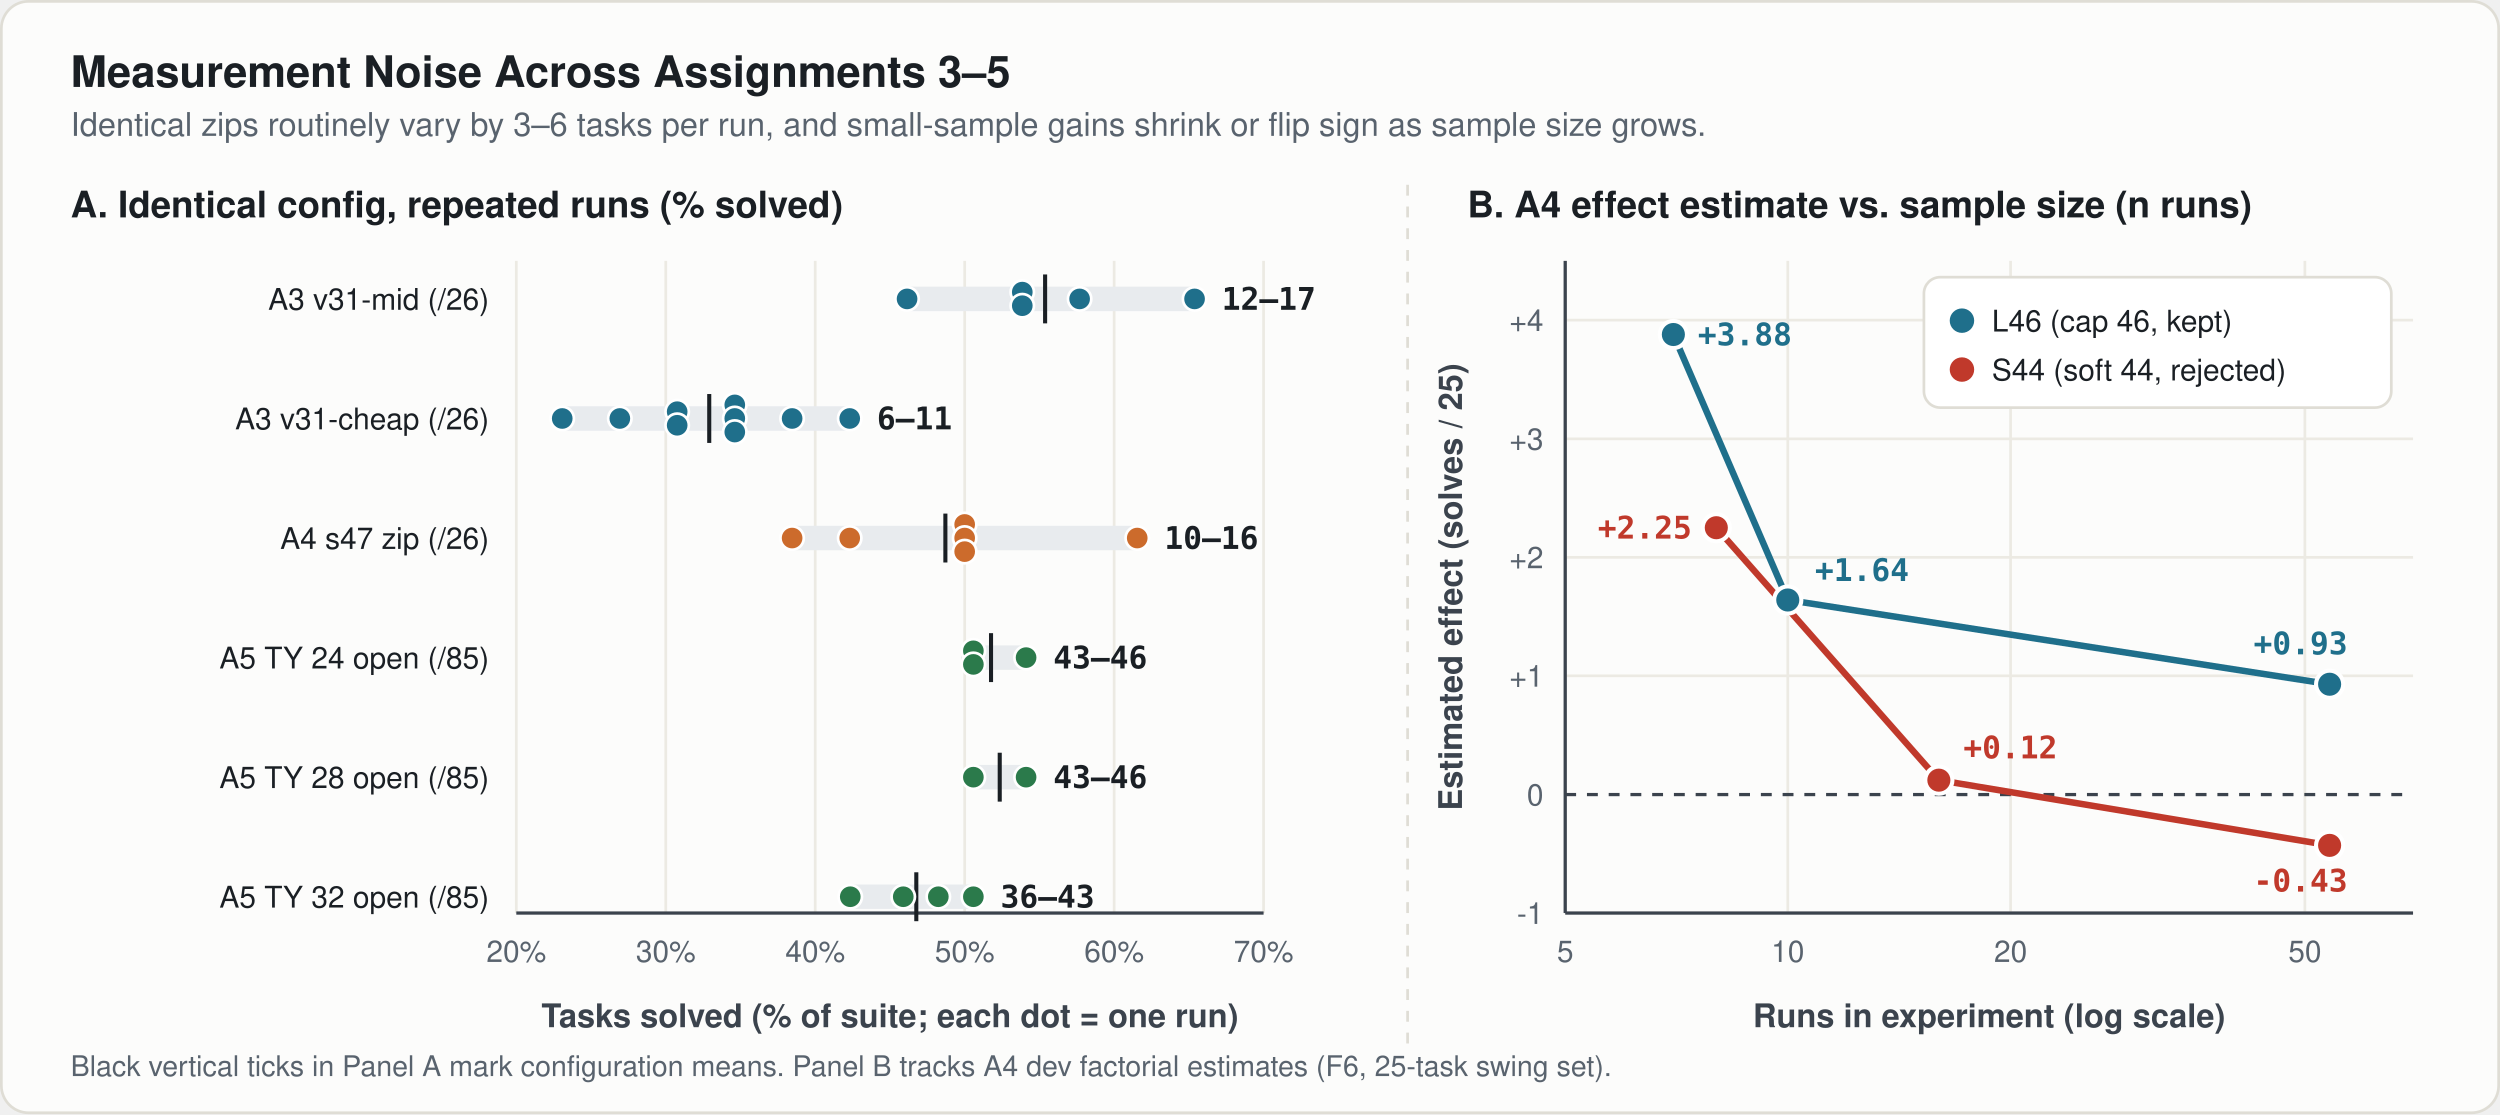
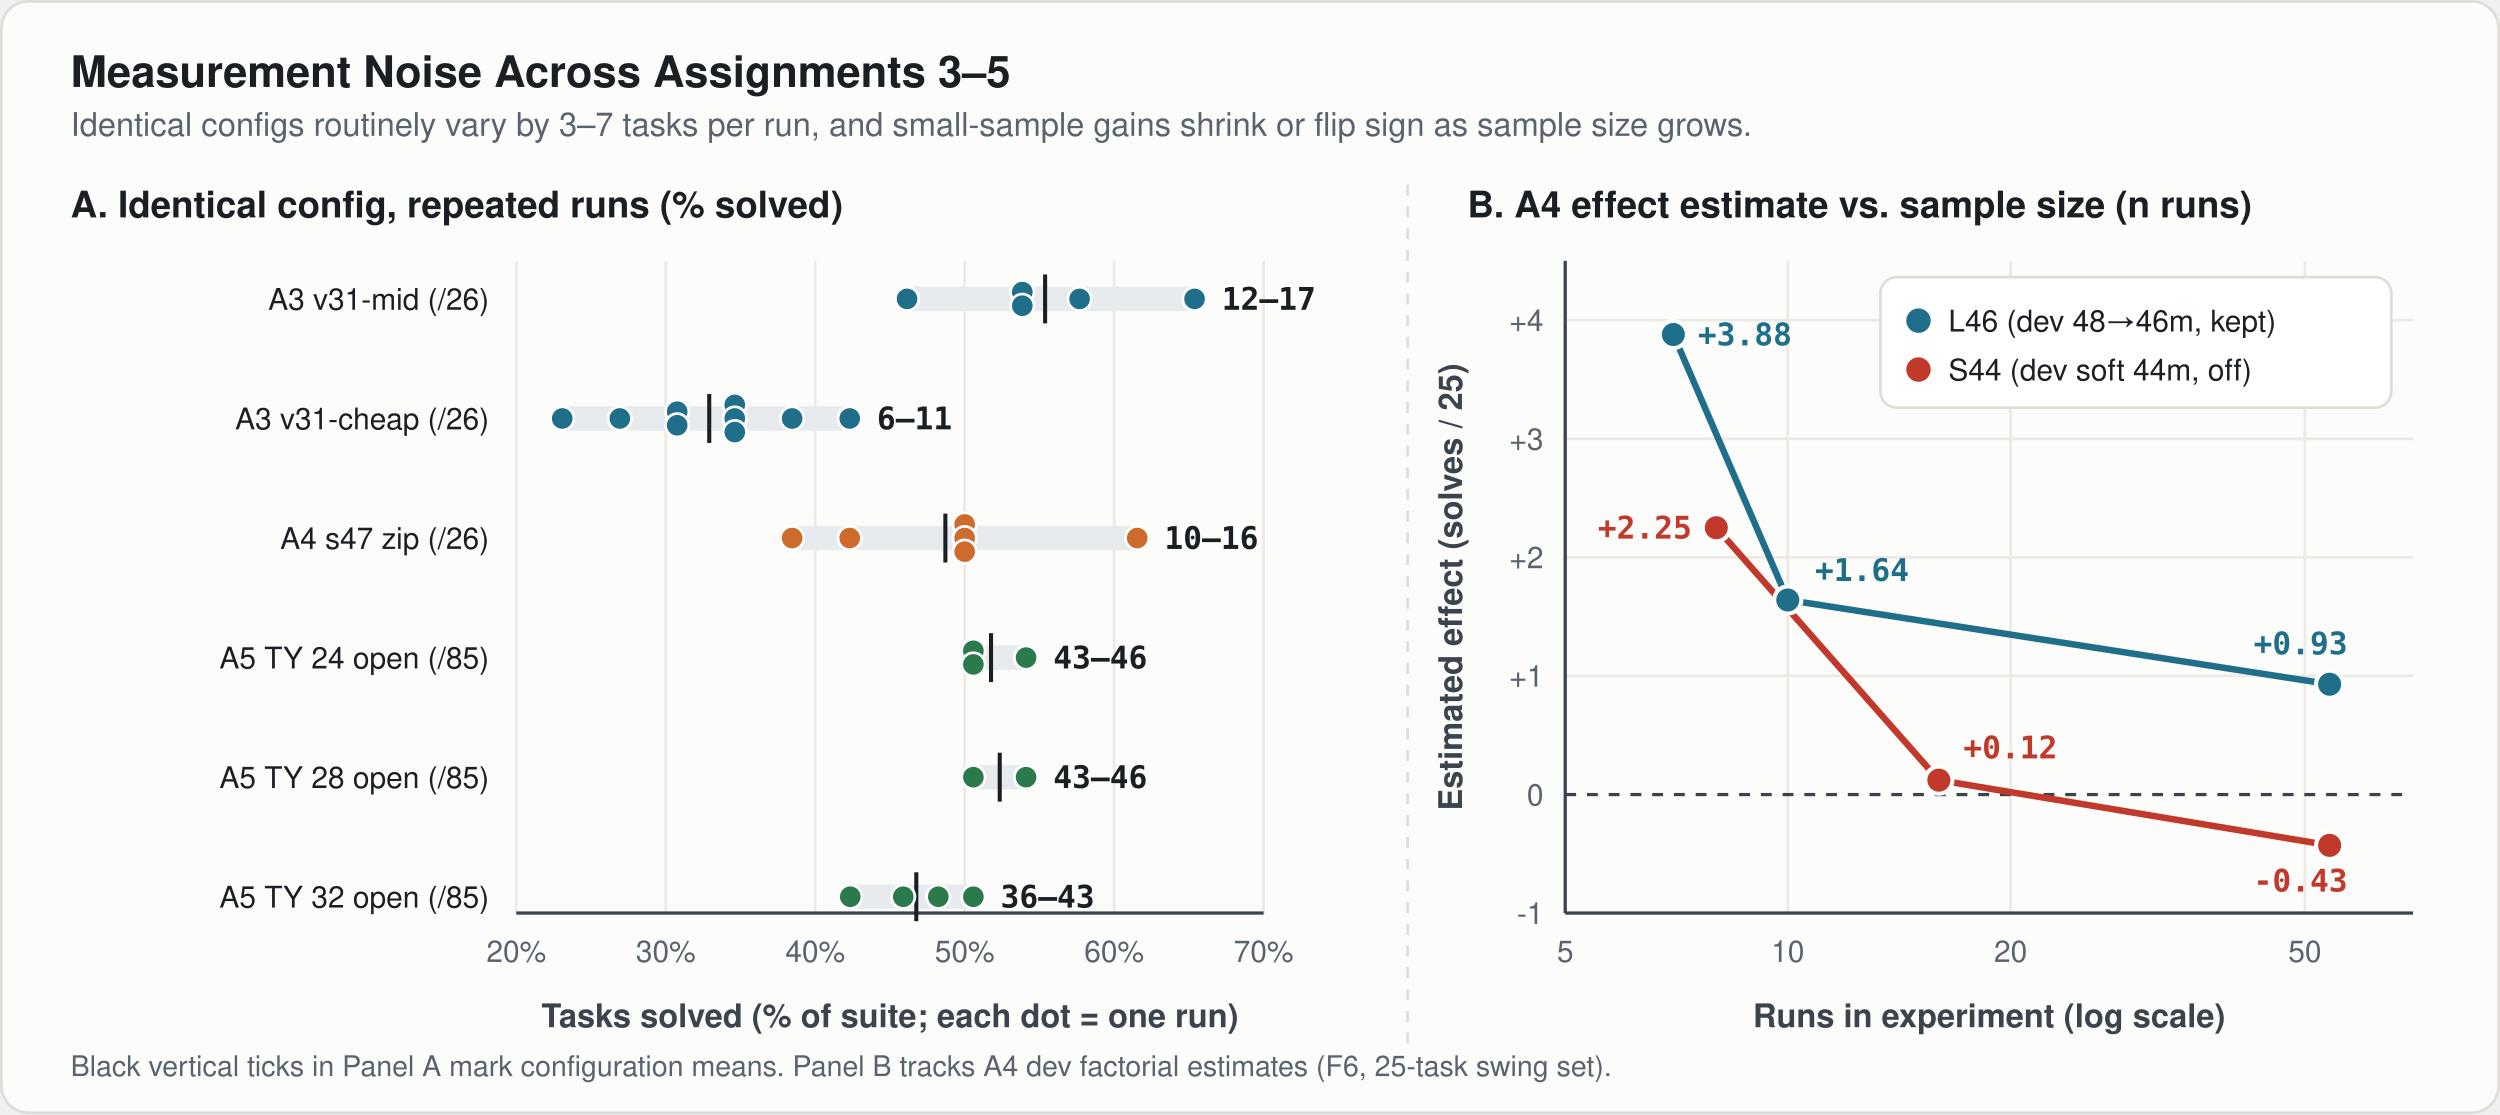
<svg xmlns="http://www.w3.org/2000/svg" viewBox="0 0 920 410" width="920" height="410" role="img" aria-label="Measurement noise across A3-A5 and A4 effect-size shrinkage vs sample size">
  <defs>
    <style>
      text { font-family: 'IBM Plex Sans', -apple-system, BlinkMacSystemFont, 'Segoe UI', Helvetica, Arial, sans-serif; fill: #1a1f24; }
      .title { font-size: 16px; font-weight: 700; fill: #1a1f24; }
      .subtitle { font-size: 12px; fill: #59636e; }
      .panel-title { font-size: 13.5px; font-weight: 700; fill: #1a1f24; }
      .axis-label { font-size: 12px; font-weight: 600; fill: #3b434d; }
      .tick { font-size: 11px; fill: #59636e; }
      .val { font-size: 11.5px; font-weight: 600; fill: #1a1f24; }
      .val-muted { font-size: 10.5px; fill: #59636e; }
      .mono { font-family: 'IBM Plex Mono', ui-monospace, SFMono-Regular, Menlo, monospace; }
      .note { font-size: 10.5px; fill: #59636e; }
    </style>
  </defs>
  <rect x="0.5" y="0.5" width="919" height="409" fill="#fcfcfb" rx="10" stroke="#dfddd5" stroke-width="1" />
  <text class="title" x="26" y="32">Measurement Noise Across Assignments 3–5</text>
-   <text class="subtitle" x="26" y="50">Identical zips routinely vary by 3–6 tasks per run, and small-sample gains shrink or flip sign as sample size grows.</text>
+   <text class="subtitle" x="26" y="50">Identical configs routinely vary by 3–7 tasks per run, and small-sample gains shrink or flip sign as sample size grows.</text>
  <text class="panel-title" x="26" y="80">A. Identical config, repeated runs (% solved)</text>
  <line x1="190.0" y1="96" x2="190.0" y2="336" stroke="#eceae3" stroke-width="1" />
  <text class="tick" x="190.0" y="354" text-anchor="middle">20%</text>
  <line x1="245.0" y1="96" x2="245.0" y2="336" stroke="#eceae3" stroke-width="1" />
  <text class="tick" x="245.0" y="354" text-anchor="middle">30%</text>
  <line x1="300.0" y1="96" x2="300.0" y2="336" stroke="#eceae3" stroke-width="1" />
  <text class="tick" x="300.0" y="354" text-anchor="middle">40%</text>
  <line x1="355.0" y1="96" x2="355.0" y2="336" stroke="#eceae3" stroke-width="1" />
  <text class="tick" x="355.0" y="354" text-anchor="middle">50%</text>
  <line x1="410.0" y1="96" x2="410.0" y2="336" stroke="#eceae3" stroke-width="1" />
  <text class="tick" x="410.0" y="354" text-anchor="middle">60%</text>
  <line x1="465.0" y1="96" x2="465.0" y2="336" stroke="#eceae3" stroke-width="1" />
  <text class="tick" x="465.0" y="354" text-anchor="middle">70%</text>
  <line x1="190" y1="336" x2="465" y2="336" stroke="#3b434d" stroke-width="1.2" />
  <text class="axis-label" x="327.5" y="378" text-anchor="middle">Tasks solved (% of suite; each dot = one run)</text>
  <text class="tick" x="180" y="114.0" text-anchor="end" style="fill:#1a1f24;font-weight:500">A3 v31-mid (/26)</text>
  <line x1="333.8" y1="110.0" x2="439.6" y2="110.0" stroke="#e8ebee" stroke-width="9" stroke-linecap="round" />
  <line x1="384.6" y1="101.0" x2="384.6" y2="119.0" stroke="#1a1f24" stroke-width="1.5" />
  <circle cx="333.8" cy="110.0" r="4.3" fill="#1f6f8b" stroke="#ffffff" stroke-width="1" />
  <circle cx="376.2" cy="107.5" r="4.3" fill="#1f6f8b" stroke="#ffffff" stroke-width="1" />
  <circle cx="376.2" cy="112.5" r="4.3" fill="#1f6f8b" stroke="#ffffff" stroke-width="1" />
  <circle cx="397.3" cy="110.0" r="4.3" fill="#1f6f8b" stroke="#ffffff" stroke-width="1" />
  <circle cx="439.6" cy="110.0" r="4.3" fill="#1f6f8b" stroke="#ffffff" stroke-width="1" />
  <text class="val mono" x="449.6" y="114.0">12–17</text>
  <text class="tick" x="180" y="158.0" text-anchor="end" style="fill:#1a1f24;font-weight:500">A3 v31-cheap (/26)</text>
  <line x1="206.9" y1="154.0" x2="312.7" y2="154.0" stroke="#e8ebee" stroke-width="9" stroke-linecap="round" />
  <line x1="261.0" y1="145.0" x2="261.0" y2="163.0" stroke="#1a1f24" stroke-width="1.5" />
  <circle cx="206.9" cy="154.0" r="4.3" fill="#1f6f8b" stroke="#ffffff" stroke-width="1" />
  <circle cx="228.1" cy="154.0" r="4.3" fill="#1f6f8b" stroke="#ffffff" stroke-width="1" />
  <circle cx="249.2" cy="151.5" r="4.3" fill="#1f6f8b" stroke="#ffffff" stroke-width="1" />
  <circle cx="249.2" cy="156.5" r="4.3" fill="#1f6f8b" stroke="#ffffff" stroke-width="1" />
  <circle cx="270.4" cy="149.0" r="4.3" fill="#1f6f8b" stroke="#ffffff" stroke-width="1" />
  <circle cx="270.4" cy="154.0" r="4.3" fill="#1f6f8b" stroke="#ffffff" stroke-width="1" />
  <circle cx="270.4" cy="159.0" r="4.3" fill="#1f6f8b" stroke="#ffffff" stroke-width="1" />
  <circle cx="291.5" cy="154.0" r="4.3" fill="#1f6f8b" stroke="#ffffff" stroke-width="1" />
  <circle cx="312.7" cy="154.0" r="4.3" fill="#1f6f8b" stroke="#ffffff" stroke-width="1" />
  <text class="val mono" x="322.7" y="158.0">6–11</text>
  <text class="tick" x="180" y="202.0" text-anchor="end" style="fill:#1a1f24;font-weight:500">A4 s47 zip (/26)</text>
  <line x1="291.5" y1="198.0" x2="418.5" y2="198.0" stroke="#e8ebee" stroke-width="9" stroke-linecap="round" />
  <line x1="347.9" y1="189.0" x2="347.9" y2="207.0" stroke="#1a1f24" stroke-width="1.5" />
  <circle cx="291.5" cy="198.0" r="4.3" fill="#cc6b2c" stroke="#ffffff" stroke-width="1" />
  <circle cx="312.7" cy="198.0" r="4.3" fill="#cc6b2c" stroke="#ffffff" stroke-width="1" />
  <circle cx="355.0" cy="193.0" r="4.3" fill="#cc6b2c" stroke="#ffffff" stroke-width="1" />
  <circle cx="355.0" cy="198.0" r="4.3" fill="#cc6b2c" stroke="#ffffff" stroke-width="1" />
  <circle cx="355.0" cy="203.0" r="4.3" fill="#cc6b2c" stroke="#ffffff" stroke-width="1" />
  <circle cx="418.5" cy="198.0" r="4.3" fill="#cc6b2c" stroke="#ffffff" stroke-width="1" />
  <text class="val mono" x="428.5" y="202.0">10–16</text>
  <text class="tick" x="180" y="246.0" text-anchor="end" style="fill:#1a1f24;font-weight:500">A5 TY 24 open (/85)</text>
  <line x1="358.2" y1="242.0" x2="377.6" y2="242.0" stroke="#e8ebee" stroke-width="9" stroke-linecap="round" />
  <line x1="364.7" y1="233.0" x2="364.7" y2="251.0" stroke="#1a1f24" stroke-width="1.5" />
  <circle cx="358.2" cy="239.5" r="4.3" fill="#2b7a4b" stroke="#ffffff" stroke-width="1" />
  <circle cx="358.2" cy="244.5" r="4.3" fill="#2b7a4b" stroke="#ffffff" stroke-width="1" />
  <circle cx="377.6" cy="242.0" r="4.3" fill="#2b7a4b" stroke="#ffffff" stroke-width="1" />
  <text class="val mono" x="387.6" y="246.0">43–46</text>
  <text class="tick" x="180" y="290.0" text-anchor="end" style="fill:#1a1f24;font-weight:500">A5 TY 28 open (/85)</text>
  <line x1="358.2" y1="286.0" x2="377.6" y2="286.0" stroke="#e8ebee" stroke-width="9" stroke-linecap="round" />
  <line x1="367.9" y1="277.0" x2="367.9" y2="295.0" stroke="#1a1f24" stroke-width="1.5" />
  <circle cx="358.2" cy="286.0" r="4.3" fill="#2b7a4b" stroke="#ffffff" stroke-width="1" />
  <circle cx="377.6" cy="286.0" r="4.3" fill="#2b7a4b" stroke="#ffffff" stroke-width="1" />
  <text class="val mono" x="387.6" y="290.0">43–46</text>
  <text class="tick" x="180" y="334.0" text-anchor="end" style="fill:#1a1f24;font-weight:500">A5 TY 32 open (/85)</text>
  <line x1="312.9" y1="330.0" x2="358.2" y2="330.0" stroke="#e8ebee" stroke-width="9" stroke-linecap="round" />
  <line x1="337.2" y1="321.0" x2="337.2" y2="339.0" stroke="#1a1f24" stroke-width="1.5" />
  <circle cx="312.9" cy="330.0" r="4.3" fill="#2b7a4b" stroke="#ffffff" stroke-width="1" />
  <circle cx="332.4" cy="330.0" r="4.3" fill="#2b7a4b" stroke="#ffffff" stroke-width="1" />
  <circle cx="345.3" cy="330.0" r="4.3" fill="#2b7a4b" stroke="#ffffff" stroke-width="1" />
  <circle cx="358.2" cy="330.0" r="4.3" fill="#2b7a4b" stroke="#ffffff" stroke-width="1" />
  <text class="val mono" x="368.2" y="334.0">36–43</text>
  <line x1="518" y1="68" x2="518" y2="386" stroke="#dfddd5" stroke-width="1" stroke-dasharray="4 4" />
  <text class="panel-title" x="540" y="80">B. A4 effect estimate vs. sample size (n runs)</text>
  <line x1="576.0" y1="96" x2="576.0" y2="336" stroke="#eceae3" stroke-width="1" />
  <text class="tick" x="576.0" y="354" text-anchor="middle">5</text>
  <line x1="657.9" y1="96" x2="657.9" y2="336" stroke="#eceae3" stroke-width="1" />
  <text class="tick" x="657.9" y="354" text-anchor="middle">10</text>
  <line x1="739.9" y1="96" x2="739.9" y2="336" stroke="#eceae3" stroke-width="1" />
  <text class="tick" x="739.9" y="354" text-anchor="middle">20</text>
  <line x1="848.2" y1="96" x2="848.2" y2="336" stroke="#eceae3" stroke-width="1" />
  <text class="tick" x="848.2" y="354" text-anchor="middle">50</text>
  <line x1="576" y1="336.0" x2="888" y2="336.0" stroke="#eceae3" stroke-width="1" />
  <text class="tick" x="568" y="340.0" text-anchor="end">-1</text>
  <line x1="576" y1="292.4" x2="888" y2="292.4" stroke="#3b434d" stroke-width="1.2" stroke-dasharray="4 4" />
  <text class="tick" x="568" y="296.4" text-anchor="end">0</text>
  <line x1="576" y1="248.7" x2="888" y2="248.7" stroke="#eceae3" stroke-width="1" />
  <text class="tick" x="568" y="252.7" text-anchor="end">+1</text>
  <line x1="576" y1="205.1" x2="888" y2="205.1" stroke="#eceae3" stroke-width="1" />
  <text class="tick" x="568" y="209.1" text-anchor="end">+2</text>
  <line x1="576" y1="161.5" x2="888" y2="161.5" stroke="#eceae3" stroke-width="1" />
  <text class="tick" x="568" y="165.5" text-anchor="end">+3</text>
  <line x1="576" y1="117.8" x2="888" y2="117.8" stroke="#eceae3" stroke-width="1" />
  <text class="tick" x="568" y="121.8" text-anchor="end">+4</text>
  <line x1="576" y1="96" x2="576" y2="336" stroke="#3b434d" stroke-width="1.2" />
  <line x1="576" y1="336" x2="888" y2="336" stroke="#3b434d" stroke-width="1.2" />
  <text class="axis-label" x="732.0" y="378" text-anchor="middle">Runs in experiment (log scale)</text>
  <text class="axis-label" x="538" y="216.0" text-anchor="middle" transform="rotate(-90 538 216.0)">Estimated effect (solves / 25)</text>
  <polyline fill="none" stroke="#c0392b" stroke-width="2.4" points="631.6,194.2 713.5,287.1 857.3,311.1" />
  <circle cx="631.6" cy="194.2" r="5" fill="#c0392b" stroke="#ffffff" stroke-width="1.5" />
  <text class="val mono" x="622.6" y="198.2" text-anchor="end" style="fill:#c0392b">+2.25</text>
  <circle cx="713.5" cy="287.1" r="5" fill="#c0392b" stroke="#ffffff" stroke-width="1.5" />
  <text class="val mono" x="722.5" y="279.1" text-anchor="start" style="fill:#c0392b">+0.12</text>
  <circle cx="857.3" cy="311.1" r="5" fill="#c0392b" stroke="#ffffff" stroke-width="1.5" />
  <text class="val mono" x="829.3" y="328.1" text-anchor="start" style="fill:#c0392b">-0.43</text>
  <polyline fill="none" stroke="#1f6f8b" stroke-width="2.4" points="615.8,123.1 657.9,220.8 857.3,251.8" />
  <circle cx="615.8" cy="123.1" r="5" fill="#1f6f8b" stroke="#ffffff" stroke-width="1.5" />
  <text class="val mono" x="624.8" y="127.1" text-anchor="start" style="fill:#1f6f8b">+3.88</text>
  <circle cx="657.9" cy="220.8" r="5" fill="#1f6f8b" stroke="#ffffff" stroke-width="1.5" />
  <text class="val mono" x="667.9" y="213.8" text-anchor="start" style="fill:#1f6f8b">+1.64</text>
  <circle cx="857.3" cy="251.8" r="5" fill="#1f6f8b" stroke="#ffffff" stroke-width="1.5" />
  <text class="val mono" x="829.3" y="240.8" text-anchor="start" style="fill:#1f6f8b">+0.93</text>
-   <rect x="708" y="102" width="172" height="48" rx="6" fill="#ffffff" stroke="#dfddd5" stroke-width="1" />
-   <circle cx="722" cy="118" r="4.5" fill="#1f6f8b" />
-   <text class="tick" x="733" y="122" style="fill:#1a1f24">L46 (cap 46, kept)</text>
-   <circle cx="722" cy="136" r="4.5" fill="#c0392b" />
-   <text class="tick" x="733" y="140" style="fill:#1a1f24">S44 (soft 44, rejected)</text>
+   <rect x="692" y="102" width="188" height="48" rx="6" fill="#ffffff" stroke="#dfddd5" stroke-width="1" />
+   <circle cx="706" cy="118" r="4.5" fill="#1f6f8b" />
+   <text class="tick" x="717" y="122" style="fill:#1a1f24">L46 (dev 48→46m, kept)</text>
+   <circle cx="706" cy="136" r="4.5" fill="#c0392b" />
+   <text class="tick" x="717" y="140" style="fill:#1a1f24">S44 (dev soft 44m, off)</text>
  <text class="note" x="26" y="396">Black vertical ticks in Panel A mark configuration means. Panel B tracks A4 dev factorial estimates (F6, 25-task swing set).</text>
</svg>
